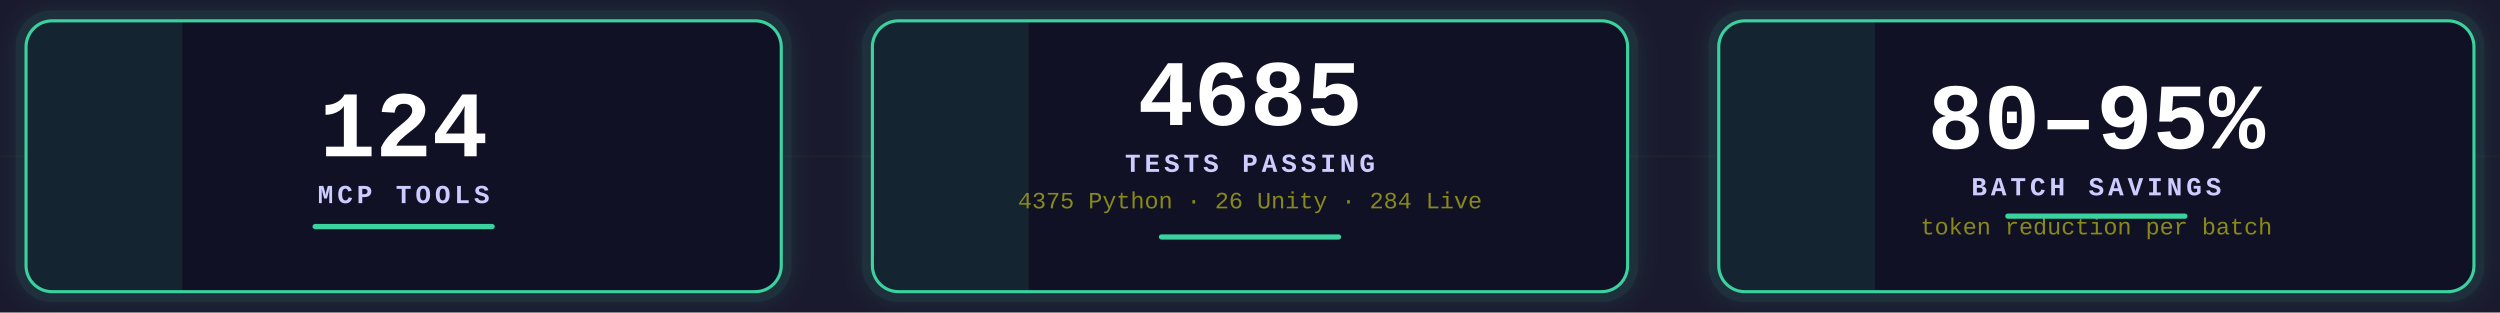
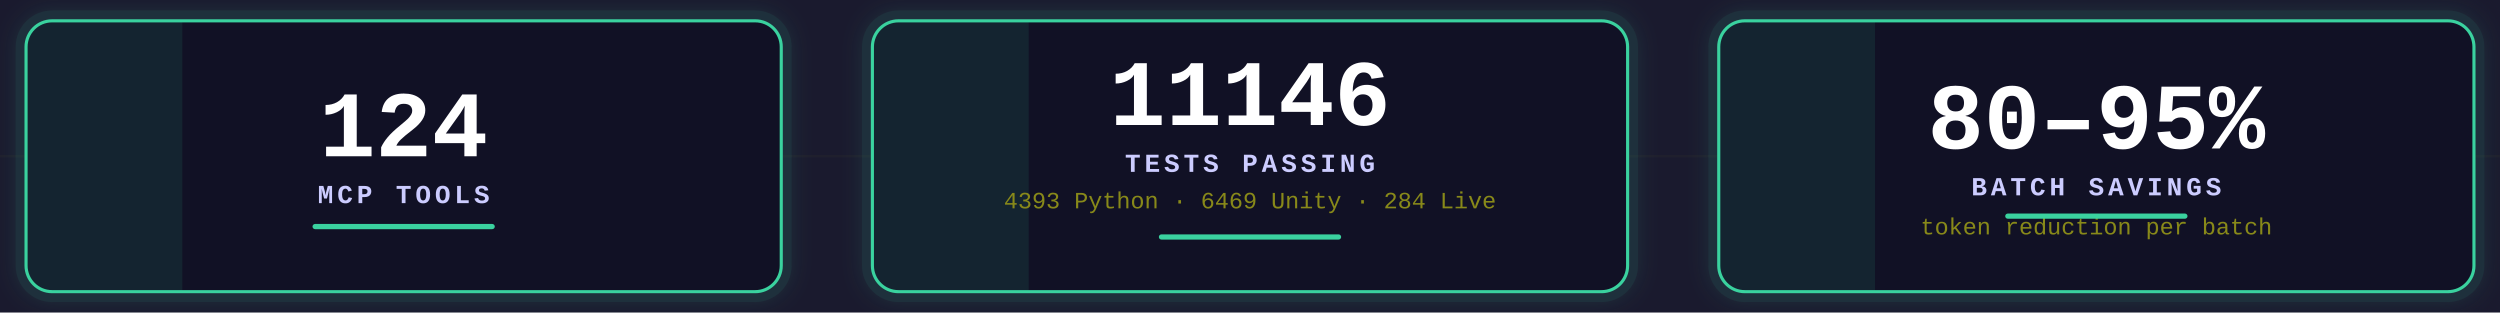
- <svg xmlns="http://www.w3.org/2000/svg" viewBox="0 0 960 120" width="960" height="120" role="img" aria-label="Unity MCP stats: 124 MCP tools, 4685 Tests (4375 Python + 26 Unity + 284 Live), 80-95% Batch Savings">
+ <svg xmlns="http://www.w3.org/2000/svg" viewBox="0 0 960 120" width="960" height="120" role="img" aria-label="Unity MCP stats: 124 MCP tools, 11146 Tests (4393 Python + 6469 Unity + 284 Live), 80-95% Batch Savings">
  <defs>
    <filter id="sg" x="-25%" y="-30%" width="150%" height="160%">
      <feGaussianBlur stdDeviation="4" result="b" />
      <feMerge>
        <feMergeNode in="b" />
        <feMergeNode in="SourceGraphic" />
      </feMerge>
    </filter>
    <clipPath id="c1">
      <rect x="10" y="8" width="290" height="104" rx="10" />
    </clipPath>
    <clipPath id="c2">
      <rect x="335" y="8" width="290" height="104" rx="10" />
    </clipPath>
    <clipPath id="c3">
      <rect x="660" y="8" width="290" height="104" rx="10" />
    </clipPath>
  </defs>
  <rect width="960" height="120" fill="#1a1a2e" />
  <line x1="0" y1="60" x2="960" y2="60" stroke="#888919" stroke-opacity="0.05" stroke-width="1" />
  <rect x="10" y="8" width="290" height="104" rx="10" fill="none" stroke="#3ad29f" stroke-width="8" opacity="0.12" filter="url(#sg)">
    <animate attributeName="opacity" values="0.25;0.7;0.25" dur="3s" repeatCount="indefinite" begin="0s" />
  </rect>
  <rect x="10" y="8" width="290" height="104" rx="10" fill="#111125" />
  <rect x="10" y="8" width="290" height="104" rx="10" fill="none" stroke="#3ad29f" stroke-width="1.2" />
  <g clip-path="url(#c1)">
    <rect x="10" y="8" width="60" height="104" fill="#3ad29f" fill-opacity="0.10">
      <animateTransform attributeName="transform" type="translate" values="-100,0;400,0" dur="3s" repeatCount="indefinite" begin="0s" />
    </rect>
  </g>
  <text x="155" y="60" text-anchor="middle" font-family="ui-monospace,SFMono-Regular,'SF Mono',Menlo,Consolas,'Liberation Mono',monospace" font-size="36" font-weight="700" fill="#ffffff">124</text>
  <text x="155" y="78" text-anchor="middle" font-family="ui-monospace,SFMono-Regular,'SF Mono',Menlo,Consolas,'Liberation Mono',monospace" font-size="10" font-weight="700" fill="#ccccff" letter-spacing="1.5">MCP TOOLS</text>
  <rect x="120" y="86" width="70" height="2" rx="1" fill="#3ad29f">
    <animate attributeName="opacity" values="0.6;1;0.6" dur="2s" repeatCount="indefinite" begin="0s" />
  </rect>
  <rect x="335" y="8" width="290" height="104" rx="10" fill="none" stroke="#3ad29f" stroke-width="8" opacity="0.12" filter="url(#sg)">
    <animate attributeName="opacity" values="0.25;0.7;0.25" dur="3s" repeatCount="indefinite" begin="0.6s" />
  </rect>
  <rect x="335" y="8" width="290" height="104" rx="10" fill="#111125" />
  <rect x="335" y="8" width="290" height="104" rx="10" fill="none" stroke="#3ad29f" stroke-width="1.2" />
  <g clip-path="url(#c2)">
    <rect x="335" y="8" width="60" height="104" fill="#3ad29f" fill-opacity="0.10">
      <animateTransform attributeName="transform" type="translate" values="-100,0;400,0" dur="3s" repeatCount="indefinite" begin="0.5s" />
    </rect>
  </g>
-   <text x="480" y="48" text-anchor="middle" font-family="ui-monospace,SFMono-Regular,'SF Mono',Menlo,Consolas,'Liberation Mono',monospace" font-size="36" font-weight="700" fill="#ffffff">4685</text>
+   <text x="480" y="48" text-anchor="middle" font-family="ui-monospace,SFMono-Regular,'SF Mono',Menlo,Consolas,'Liberation Mono',monospace" font-size="36" font-weight="700" fill="#ffffff">11146</text>
  <text x="480" y="66" text-anchor="middle" font-family="ui-monospace,SFMono-Regular,'SF Mono',Menlo,Consolas,'Liberation Mono',monospace" font-size="10" font-weight="700" fill="#ccccff" letter-spacing="1.5">TESTS PASSING</text>
-   <text x="480" y="80" text-anchor="middle" font-family="ui-monospace,SFMono-Regular,'SF Mono',Menlo,Consolas,'Liberation Mono',monospace" font-size="9" fill="#888919">4375 Python · 26 Unity · 284 Live</text>
+   <text x="480" y="80" text-anchor="middle" font-family="ui-monospace,SFMono-Regular,'SF Mono',Menlo,Consolas,'Liberation Mono',monospace" font-size="9" fill="#888919">4393 Python · 6469 Unity · 284 Live</text>
  <rect x="445" y="90" width="70" height="2" rx="1" fill="#3ad29f">
    <animate attributeName="opacity" values="0.6;1;0.6" dur="2s" repeatCount="indefinite" begin="0.4s" />
  </rect>
  <rect x="660" y="8" width="290" height="104" rx="10" fill="none" stroke="#3ad29f" stroke-width="8" opacity="0.12" filter="url(#sg)">
    <animate attributeName="opacity" values="0.25;0.7;0.25" dur="3s" repeatCount="indefinite" begin="1.2s" />
  </rect>
  <rect x="660" y="8" width="290" height="104" rx="10" fill="#111125" />
  <rect x="660" y="8" width="290" height="104" rx="10" fill="none" stroke="#3ad29f" stroke-width="1.2" />
  <g clip-path="url(#c3)">
    <rect x="660" y="8" width="60" height="104" fill="#3ad29f" fill-opacity="0.10">
      <animateTransform attributeName="transform" type="translate" values="-100,0;400,0" dur="3s" repeatCount="indefinite" begin="1.0s" />
    </rect>
  </g>
  <text x="805" y="57" text-anchor="middle" font-family="ui-monospace,SFMono-Regular,'SF Mono',Menlo,Consolas,'Liberation Mono',monospace" font-size="36" font-weight="700" fill="#ffffff">80–95%</text>
  <text x="805" y="75" text-anchor="middle" font-family="ui-monospace,SFMono-Regular,'SF Mono',Menlo,Consolas,'Liberation Mono',monospace" font-size="10" font-weight="700" fill="#ccccff" letter-spacing="1.5">BATCH SAVINGS</text>
  <text x="805" y="90" text-anchor="middle" font-family="ui-monospace,SFMono-Regular,'SF Mono',Menlo,Consolas,'Liberation Mono',monospace" font-size="9" fill="#888919">token reduction per batch</text>
  <rect x="770" y="82" width="70" height="2" rx="1" fill="#3ad29f">
    <animate attributeName="opacity" values="0.6;1;0.6" dur="2s" repeatCount="indefinite" begin="0.8s" />
  </rect>
</svg>
